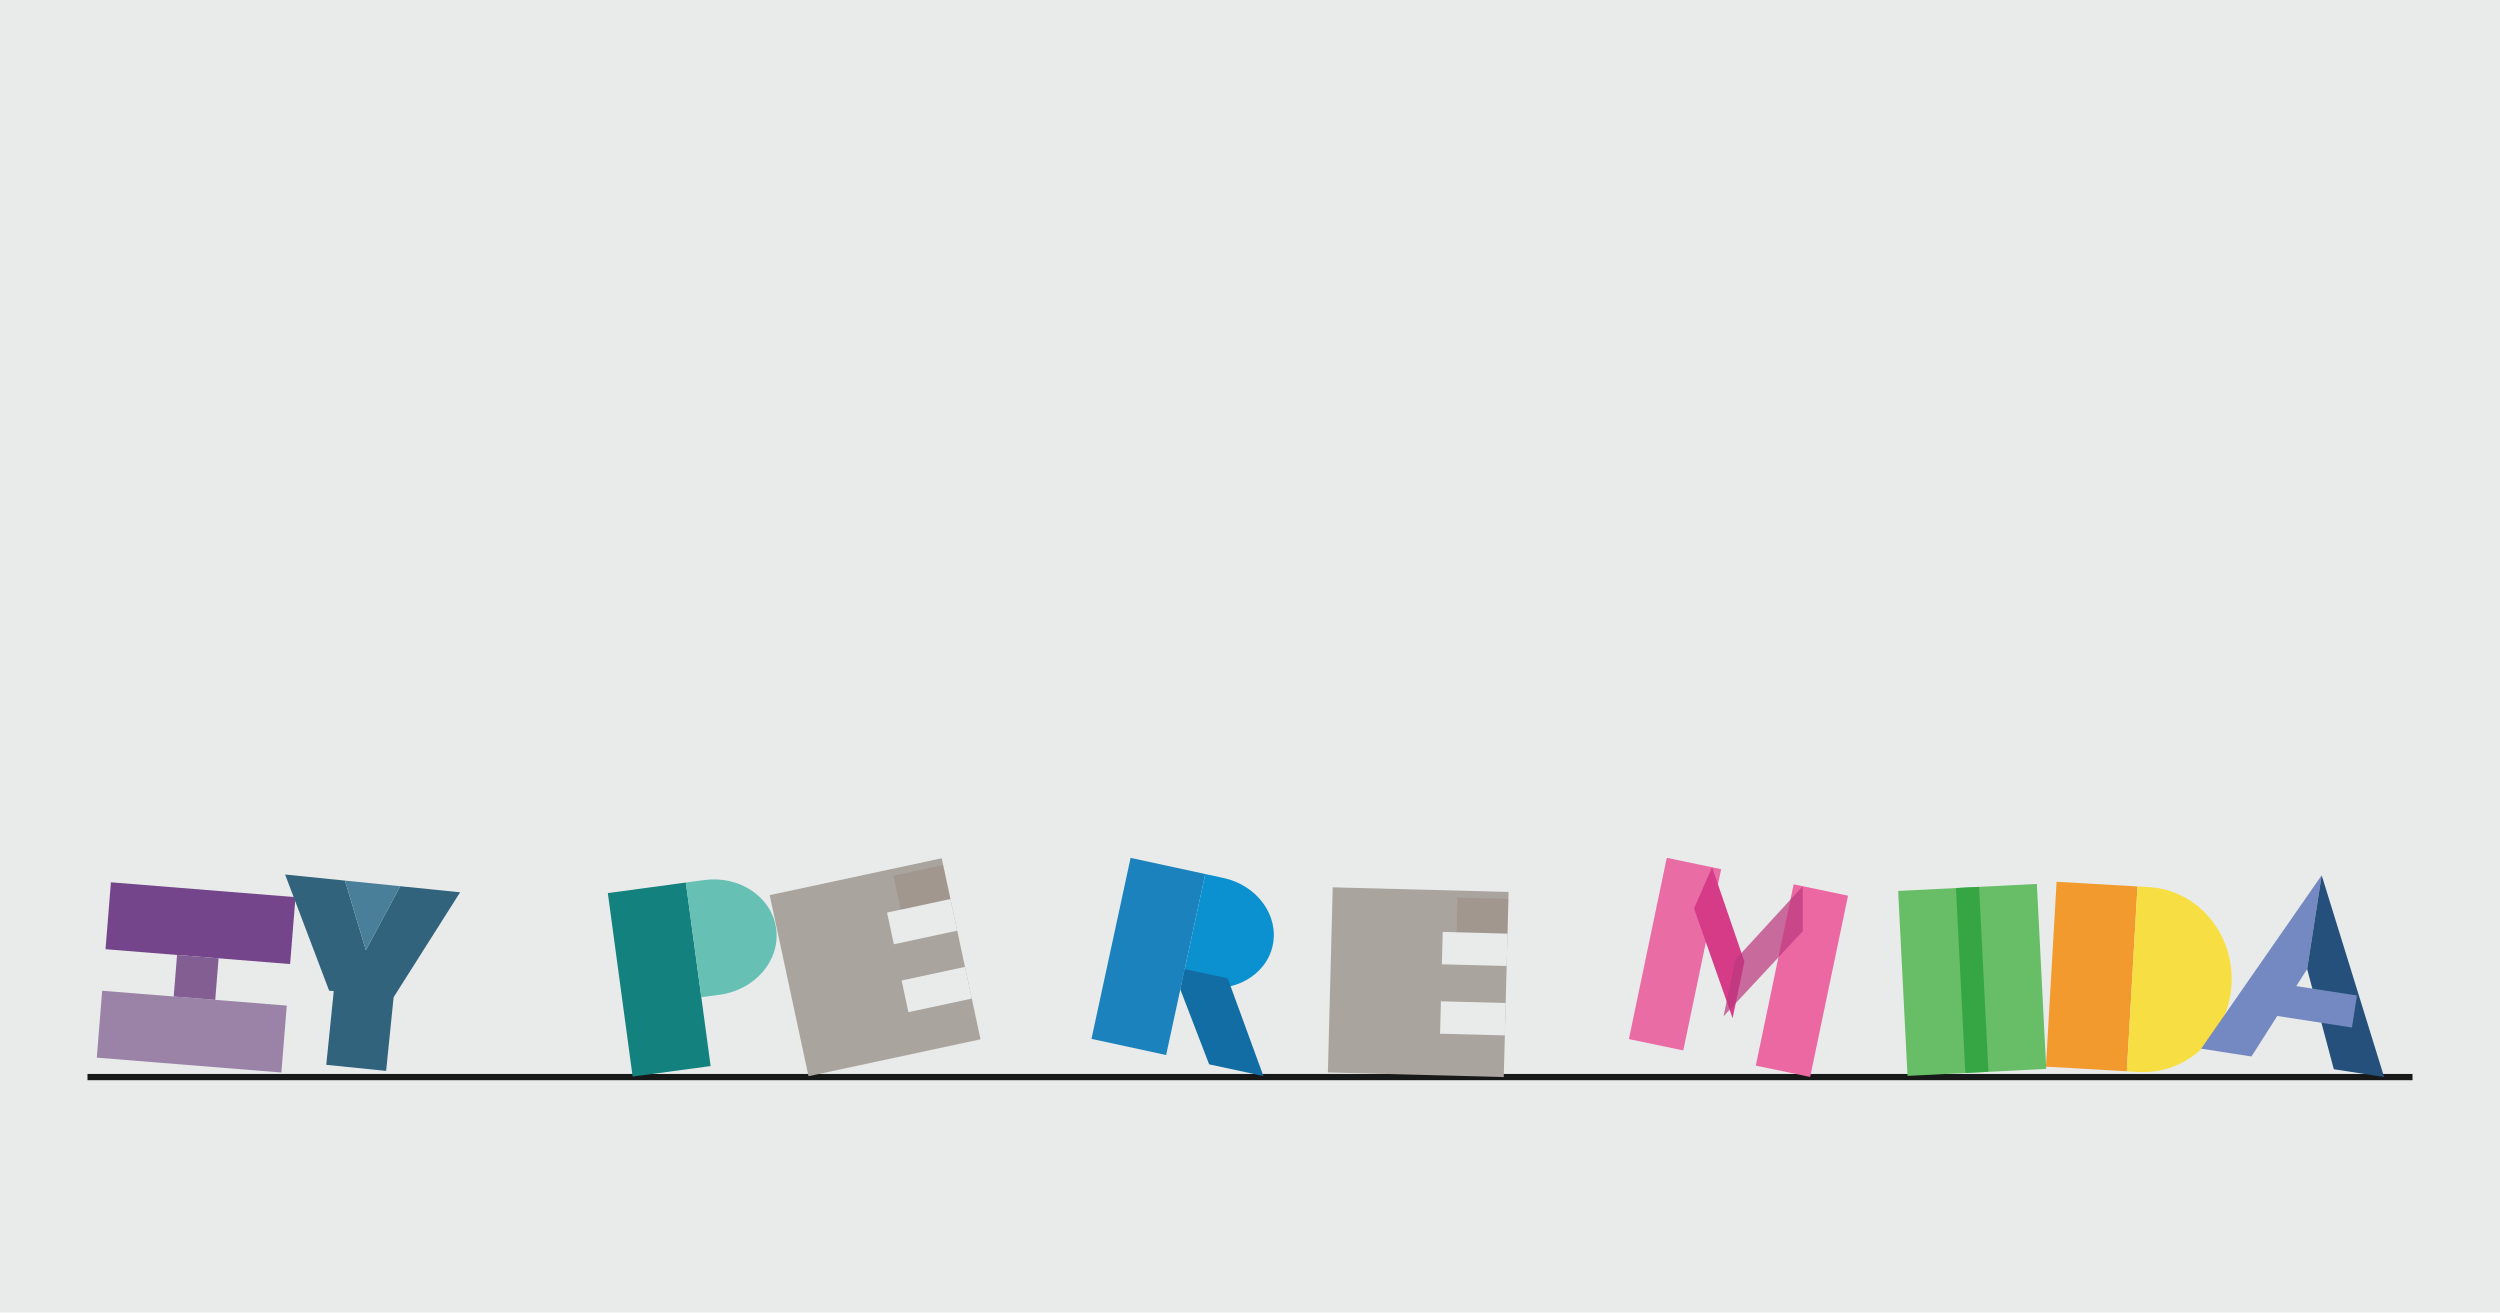
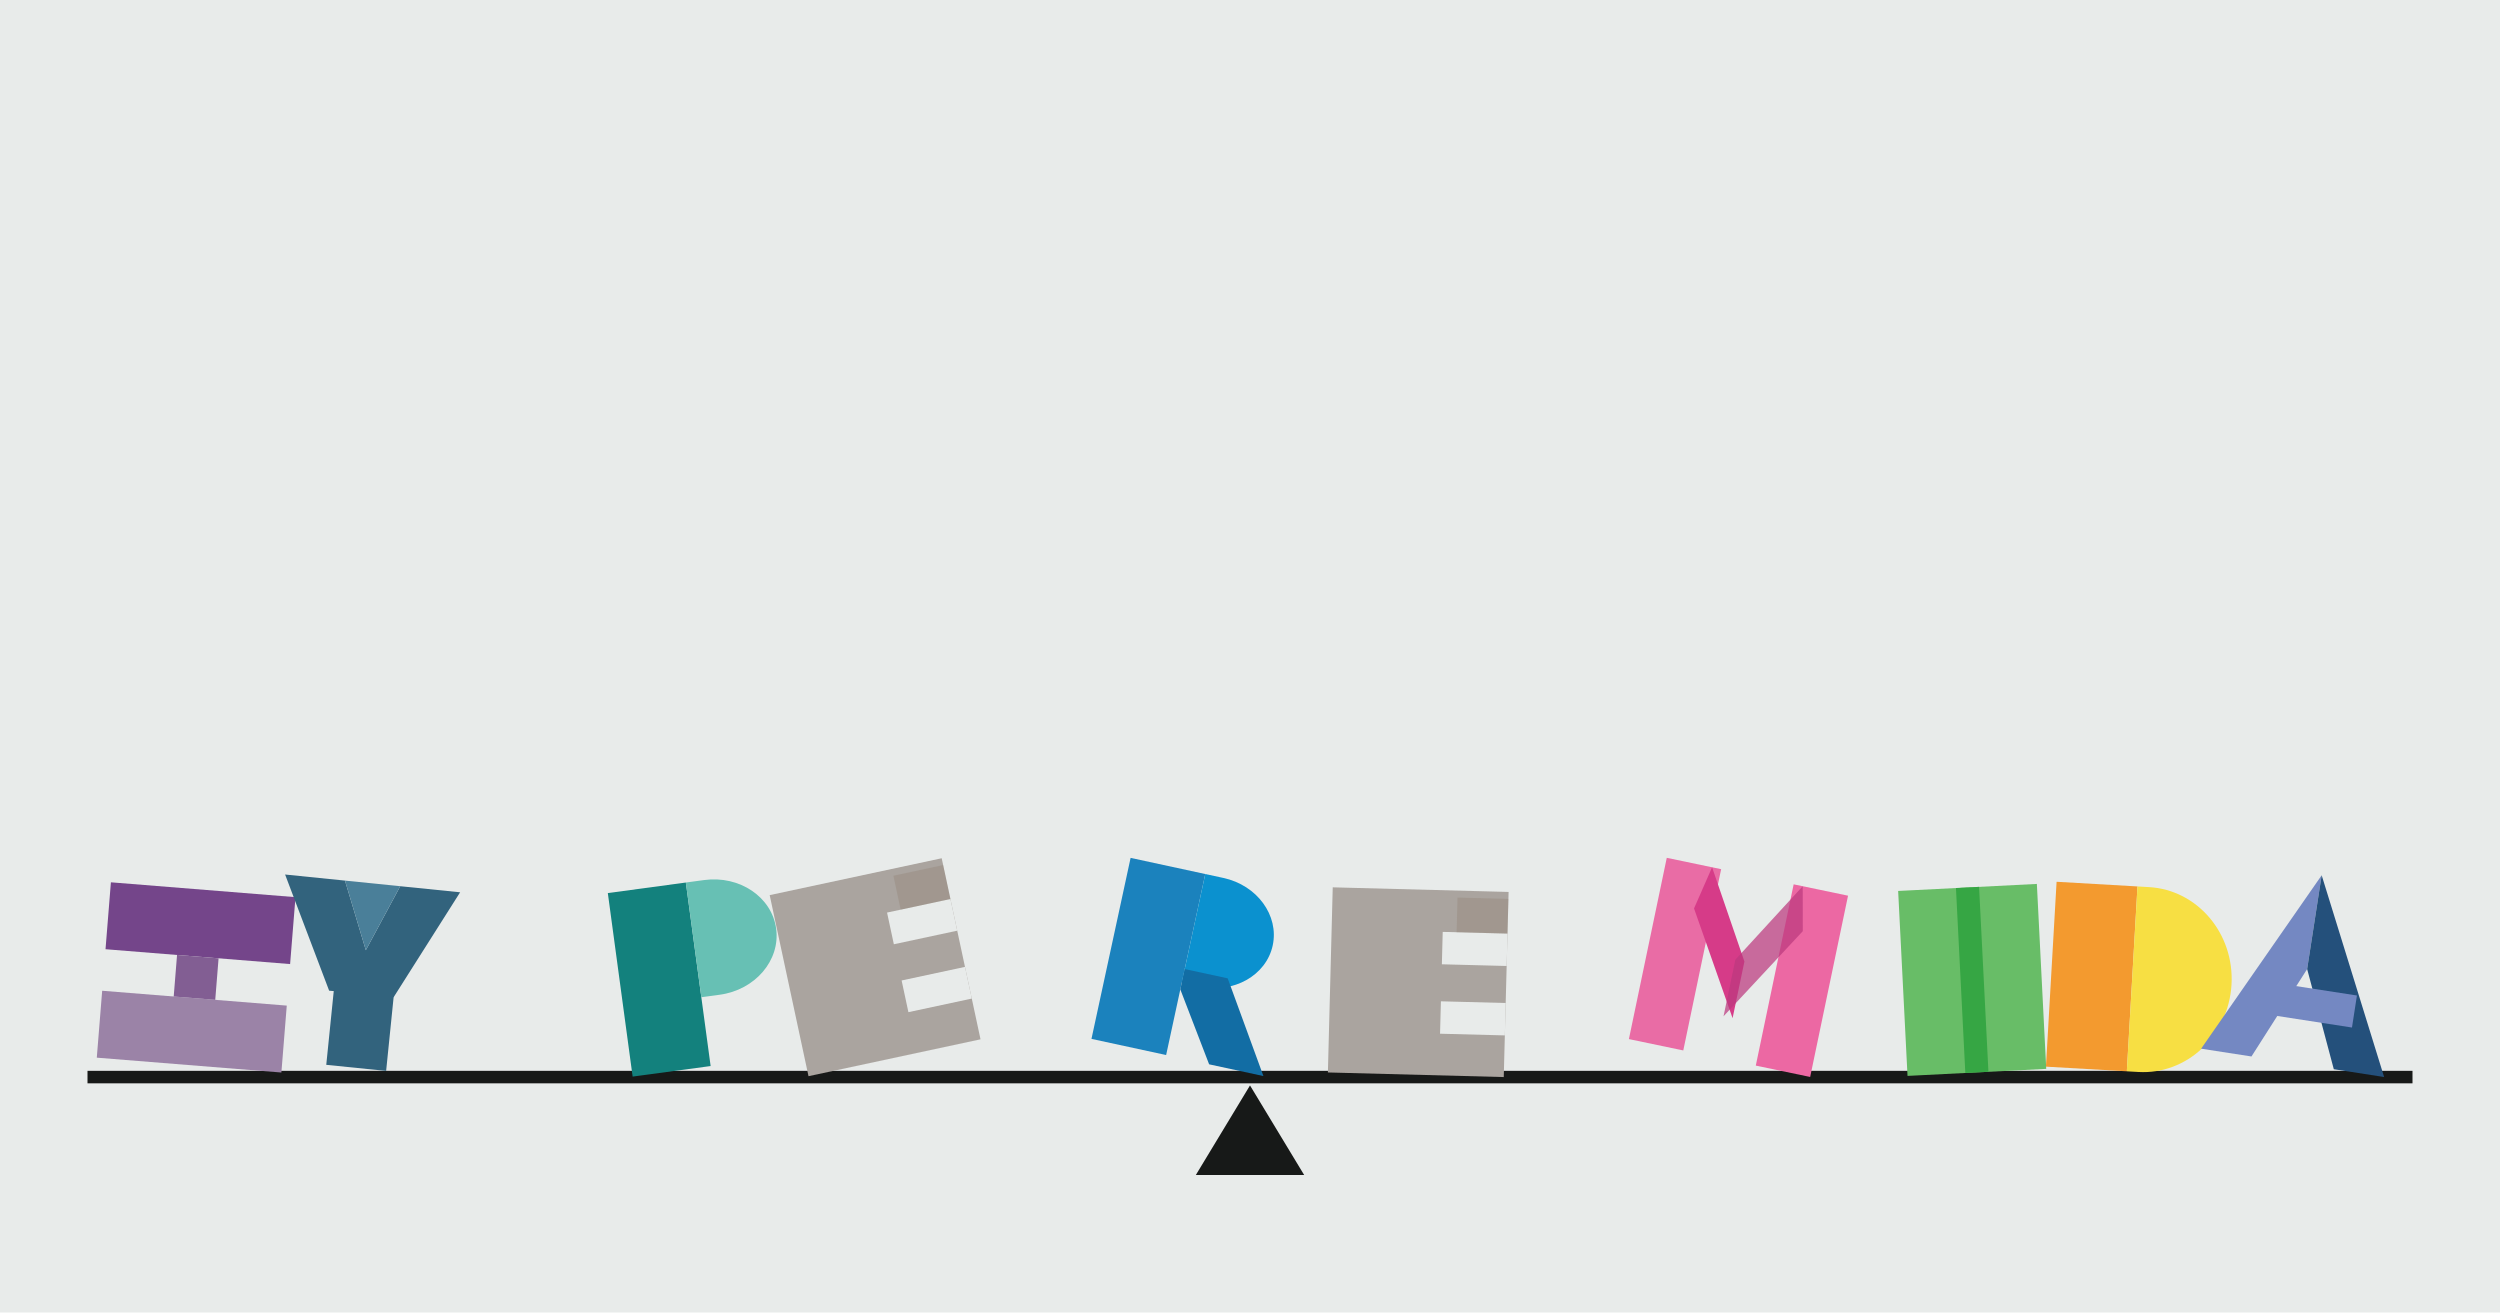
<svg xmlns="http://www.w3.org/2000/svg" viewBox="0 0 1200 630" role="img" aria-labelledby="title desc">
  <rect width="1200" height="630" fill="#e8ebea" />
-   <path d="M42 517H1158" stroke="#171918" stroke-width="3" />
+   <path d="M42 517H1158" stroke="#171918" stroke-width="6" />
+   <path d="M600 521L626 564H574Z" fill="#171918" />
  <g transform="translate(38.5 413.6) rotate(94.6 55.6 55.6) scale(1.1111)">
    <rect x="12" y="10" width="29" height="80" fill="#74458a" />
    <rect x="59" y="10" width="29" height="80" fill="#9b83a7" />
    <rect x="41" y="41" width="18" height="18" fill="#825e93" />
  </g>
  <g transform="translate(118.8 412.7) rotate(5.8 55.6 55.6) scale(1.1111)">
    <polygon points="12,10 38,10 50,39 62,10 88,10 64,58 36,58" fill="#32637d" />
    <rect x="38" y="50" width="26" height="40" fill="#32637d" />
    <polygon points="38,10 62,10 50,39" fill="#4a7f99" />
  </g>
  <g transform="translate(284 411.5) rotate(-7.7 55.6 55.6) scale(1.1111)">
    <rect x="12" y="10" width="34" height="80" fill="#13817d" />
    <path d="M46 10H54A28 25 0 0 1 54 60H46Z" fill="#67c0b4" />
  </g>
  <g transform="translate(364.5 408.7) rotate(-12.1 55.6 55.6) scale(1.1111)">
    <rect x="12" y="10" width="76" height="80" fill="#aaa49f" />
    <rect x="60" y="28" width="28" height="14" fill="#e8ebea" />
    <rect x="60" y="58" width="28" height="14" fill="#e8ebea" />
    <rect x="66" y="13" width="22" height="15" fill="#806b57" opacity=".22" />
  </g>
  <g transform="translate(519 408.6) rotate(12.2 55.6 55.6) scale(1.1111)">
    <rect x="12" y="10" width="33" height="80" fill="#1b82bd" />
    <path d="M45 10H53A27 24 0 0 1 53 58H45Z" fill="#0b91cf" />
    <polygon points="45,52 64,52 88,90 64,90 45,61" fill="#126da4" />
  </g>
  <g transform="translate(625.2 415.9) rotate(1.5 55.6 55.6) scale(1.1111)">
    <rect x="12" y="10" width="76" height="80" fill="#aaa49f" />
    <rect x="60" y="28" width="28" height="14" fill="#e8ebea" />
    <rect x="60" y="58" width="28" height="14" fill="#e8ebea" />
    <rect x="66" y="13" width="22" height="15" fill="#806b57" opacity=".22" />
  </g>
  <g transform="translate(778.9 408.8) rotate(11.8 55.6 55.6) scale(1.1111)">
    <rect x="10" y="10" width="24" height="80" fill="#e96ca5" />
    <rect x="66" y="10" width="24" height="80" fill="#ec68a3" />
    <polygon points="30,10 52,47 52,72 26,29" fill="#d63b88" />
    <polygon points="70,10 48,47 48,72 74,29" fill="#bb397e" opacity=".72" />
  </g>
  <g transform="translate(891.1 414.8) rotate(-2.9 55.6 55.6) scale(1.1111)">
    <rect x="20" y="10" width="60" height="80" fill="#68bd67" />
    <rect x="45" y="10" width="10" height="80" fill="#36a644" />
  </g>
  <g transform="translate(971.2 414.5) rotate(3.3 55.6 55.6) scale(1.1111)">
    <rect x="12" y="10" width="35" height="80" fill="#f39a2f" />
    <path d="M47 10H52A38 40 0 0 1 52 90H47Z" fill="#f7df43" />
  </g>
  <g transform="translate(1051.7 410.7) rotate(8.8 55.6 55.6) scale(1.1111)">
    <polygon points="50,8 10,90 32,90 50,49" fill="#7488c2" />
    <polygon points="50,8 90,90 68,90 50,49" fill="#24507b" />
    <rect x="27" y="57" width="46" height="14" fill="#7488c2" />
  </g>
</svg>
